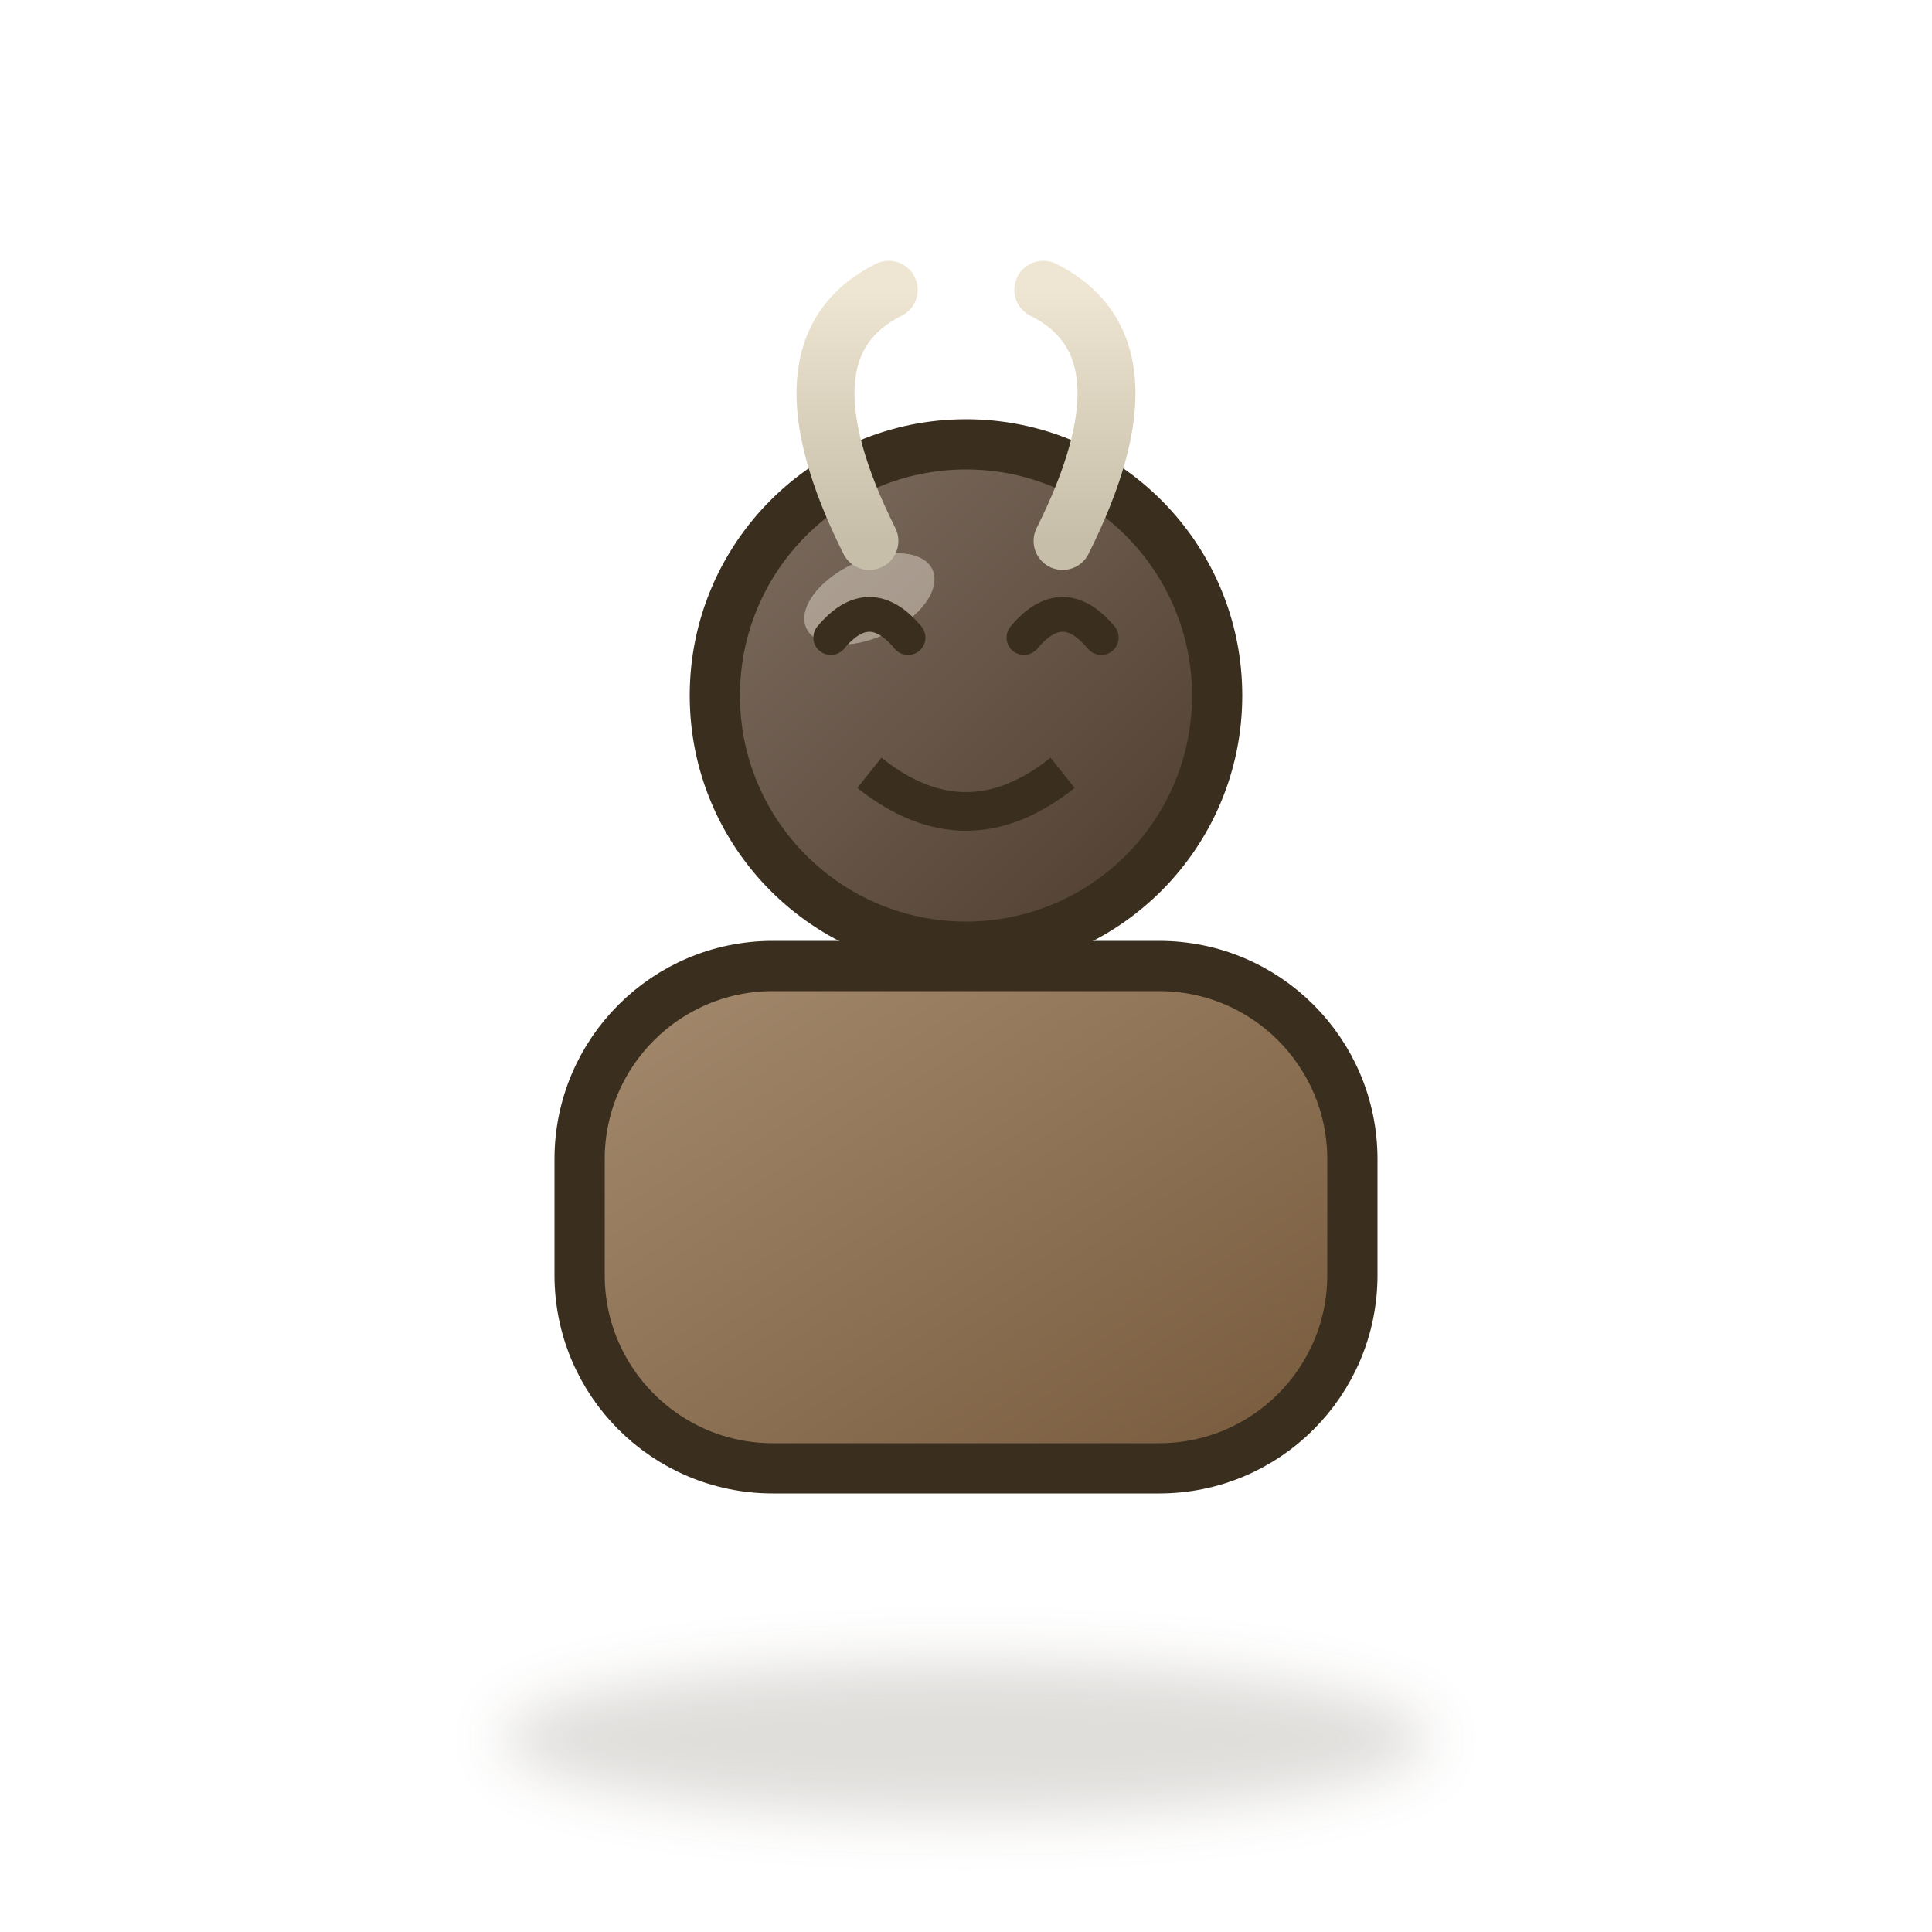
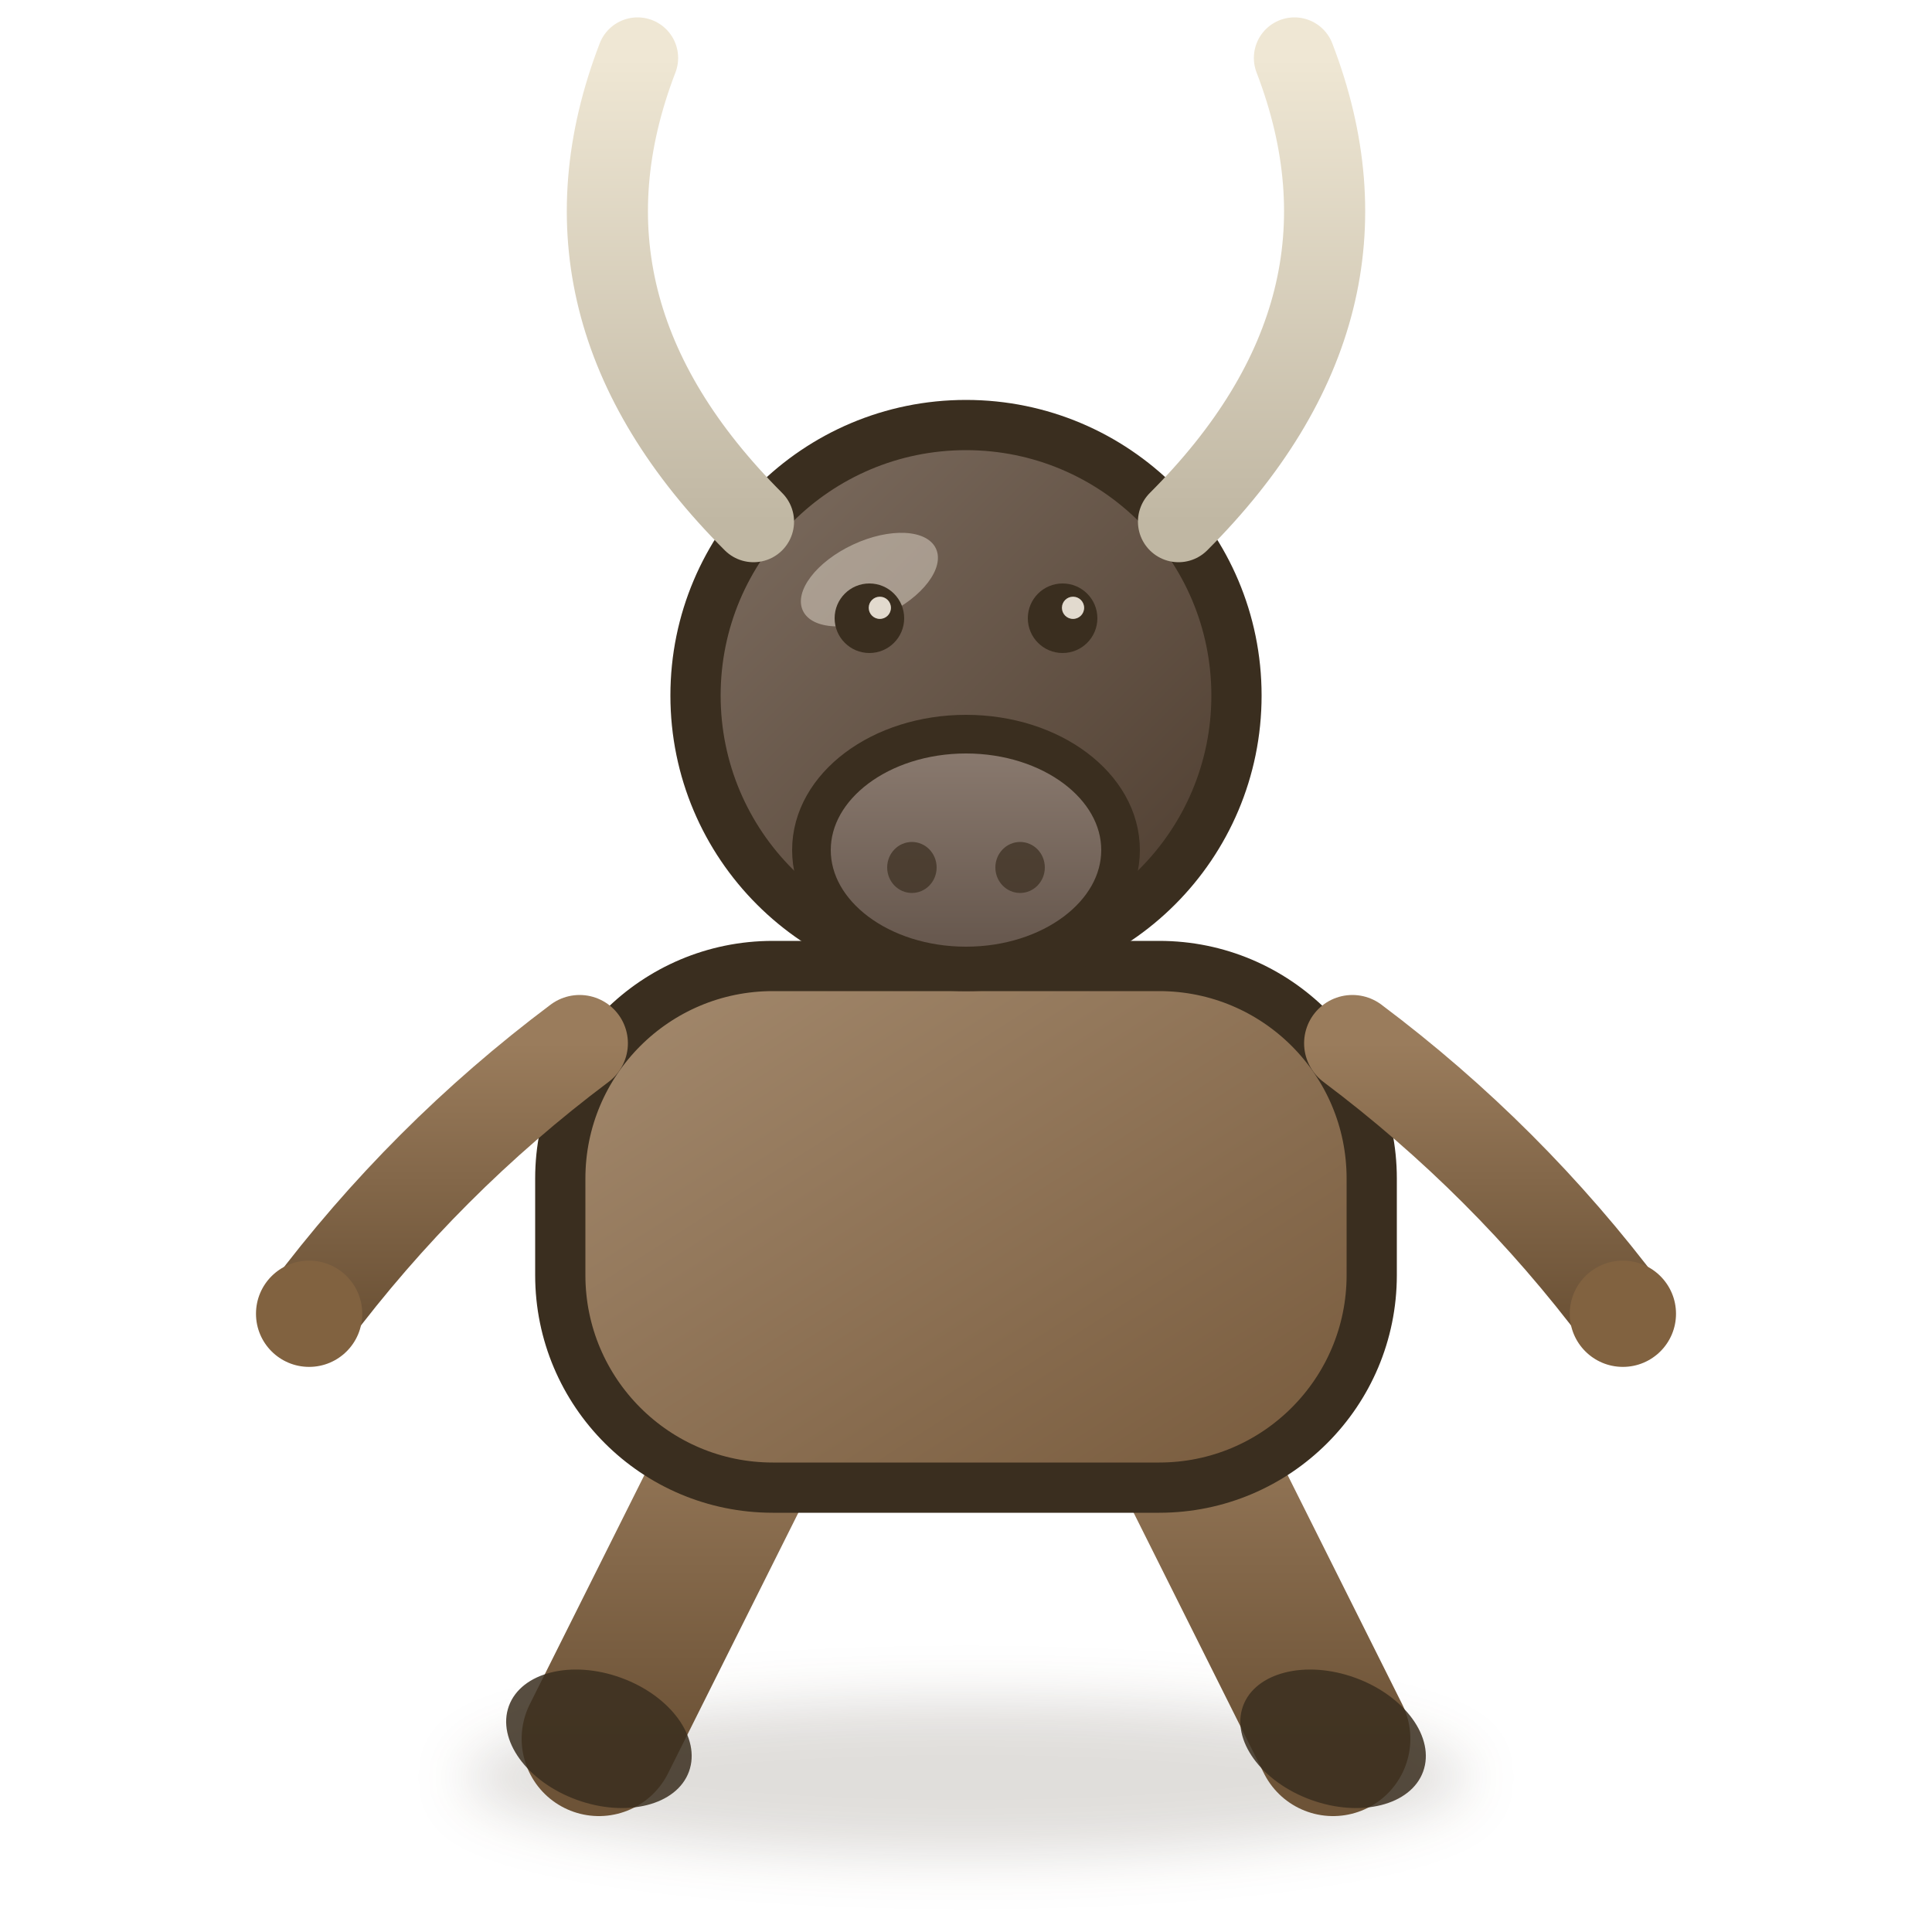
<svg xmlns="http://www.w3.org/2000/svg" viewBox="0 0 100 100" width="100" height="100" preserveAspectRatio="none">
-   <filter id="bl194" x="-50%" y="-50%" width="200%" height="200%">
+   <filter id="bl211" x="-50%" y="-50%" width="200%" height="200%">
    <feGaussianBlur stdDeviation="1.4" />
  </filter>
-   <ellipse cx="50" cy="90" rx="24" ry="4" fill="#3A2E1F" opacity="0.16" filter="url(#bl194)" />
-   <linearGradient id="vg195" x1="0" y1="0" x2="0" y2="1">
-     <stop offset="0%" stop-color="#9c7f60" />
-     <stop offset="100%" stop-color="#705538" />
+   <ellipse cx="50" cy="92" rx="26" ry="4" fill="#3A2E1F" opacity="0.16" filter="url(#bl211)" />
+   <linearGradient id="vg212" x1="0" y1="0" x2="0" y2="1">
+     <stop offset="0%" stop-color="#9a7c5c" />
+     <stop offset="100%" stop-color="#6d5337" />
  </linearGradient>
-   <line x1="32" y1="72" x2="32" y2="86" stroke="url(#vg195)" stroke-width="5" stroke-linecap="round" />
-   <line x1="52" y1="72" x2="52" y2="86" stroke="url(#vg195)" stroke-width="5" stroke-linecap="round" />
-   <linearGradient id="dg192" x1="0" y1="0" x2="1" y2="1">
+   <path d="M 40 72 Q 35 82 31 90" fill="none" stroke="url(#vg212)" stroke-width="8" stroke-linecap="round" />
+   <ellipse cx="31" cy="90" rx="4.96" ry="3.36" fill="#3A2E1F" opacity="0.85" transform="rotate(20 31 90)" />
+   <linearGradient id="vg213" x1="0" y1="0" x2="0" y2="1">
+     <stop offset="0%" stop-color="#9a7c5c" />
+     <stop offset="100%" stop-color="#6d5337" />
+   </linearGradient>
+   <path d="M 60 72 Q 65 82 69 90" fill="none" stroke="url(#vg213)" stroke-width="8" stroke-linecap="round" />
+   <ellipse cx="69" cy="90" rx="4.96" ry="3.36" fill="#3A2E1F" opacity="0.85" transform="rotate(20 69 90)" />
+   <linearGradient id="dg209" x1="0" y1="0" x2="1" y2="1">
    <stop offset="0%" stop-color="#a58b6f" />
    <stop offset="100%" stop-color="#76593b" />
  </linearGradient>
-   <rect x="30" y="50" width="40" height="26" rx="10" fill="url(#dg192)" stroke="#3A2E1F" stroke-width="2.6" />
-   <linearGradient id="dg193" x1="0" y1="0" x2="1" y2="1">
+   <rect x="29" y="50" width="42" height="27" rx="11" fill="url(#dg209)" stroke="#3A2E1F" stroke-width="2.6" />
+   <linearGradient id="vg214" x1="0" y1="0" x2="0" y2="1">
+     <stop offset="0%" stop-color="#9a7c5c" />
+     <stop offset="100%" stop-color="#6d5337" />
+   </linearGradient>
+   <path d="M 30 54 Q 22 60 16 68" fill="none" stroke="url(#vg214)" stroke-width="5" stroke-linecap="round" />
+   <circle cx="16" cy="68" r="2.75" fill="#816240" />
+   <linearGradient id="vg215" x1="0" y1="0" x2="0" y2="1">
+     <stop offset="0%" stop-color="#9a7c5c" />
+     <stop offset="100%" stop-color="#6d5337" />
+   </linearGradient>
+   <path d="M 70 54 Q 78 60 84 68" fill="none" stroke="url(#vg215)" stroke-width="5" stroke-linecap="round" />
+   <circle cx="84" cy="68" r="2.75" fill="#816240" />
+   <linearGradient id="dg210" x1="0" y1="0" x2="1" y2="1">
    <stop offset="0%" stop-color="#7f6f62" />
    <stop offset="100%" stop-color="#4c3b2d" />
  </linearGradient>
-   <circle cx="50" cy="36" r="13" fill="url(#dg193)" stroke="#3A2E1F" stroke-width="2.6" />
-   <ellipse cx="45" cy="31" rx="3.6" ry="2" fill="#FFF8EC" opacity="0.4" transform="rotate(-25 45 31)" />
-   <linearGradient id="vg196" x1="0" y1="0" x2="0" y2="1">
-     <stop offset="0%" stop-color="#eee5d2" />
-     <stop offset="100%" stop-color="#c7bea9" />
+   <circle cx="50" cy="36" r="14" fill="url(#dg210)" stroke="#3A2E1F" stroke-width="2.6" />
+   <ellipse cx="45" cy="30" rx="3.8" ry="2" fill="#FFF8EC" opacity="0.4" transform="rotate(-25 45 30)" />
+   <linearGradient id="vg216" x1="0" y1="0" x2="0" y2="1">
+     <stop offset="0%" stop-color="#efe7d4" />
+     <stop offset="100%" stop-color="#c0b7a3" />
  </linearGradient>
-   <path d="M 45 28 Q 40 18 46 15" fill="none" stroke="url(#vg196)" stroke-width="3" stroke-linecap="round" />
-   <path d="M 55 28 Q 60 18 54 15" fill="none" stroke="url(#vg196)" stroke-width="3" stroke-linecap="round" />
-   <path d="M 43 33 q 2 -2.4 4 0 M 53 33 q 2 -2.4 4 0" stroke="#3A2E1F" stroke-width="1.8" stroke-linecap="round" fill="none" />
-   <path d="M 45 40 q 5 4 10 0" fill="none" stroke="#3A2E1F" stroke-width="2" />
+   <path d="M 39 27 Q 28 16 33 3" fill="none" stroke="url(#vg216)" stroke-width="4.2" stroke-linecap="round" />
+   <path d="M 61 27 Q 72 16 67 3" fill="none" stroke="url(#vg216)" stroke-width="4.2" stroke-linecap="round" />
+   <linearGradient id="vg217" x1="0" y1="0" x2="0" y2="1">
+     <stop offset="0%" stop-color="#8c7c71" />
+     <stop offset="100%" stop-color="#63544a" />
+   </linearGradient>
+   <ellipse cx="50" cy="44" rx="8" ry="6" fill="url(#vg217)" stroke="#3A2E1F" stroke-width="2" />
+   <ellipse cx="47.2" cy="44.9" rx="1.28" ry="1.32" fill="#3A2E1F" opacity="0.7" />
+   <ellipse cx="52.8" cy="44.9" rx="1.28" ry="1.32" fill="#3A2E1F" opacity="0.7" />
+   <circle cx="45" cy="32" r="1.8" fill="#3A2E1F" />
+   <circle cx="55" cy="32" r="1.8" fill="#3A2E1F" />
+   <circle cx="45.54" cy="31.46" r="0.576" fill="#FFF8EC" opacity="0.85" />
+   <circle cx="55.54" cy="31.46" r="0.576" fill="#FFF8EC" opacity="0.85" />
</svg>
